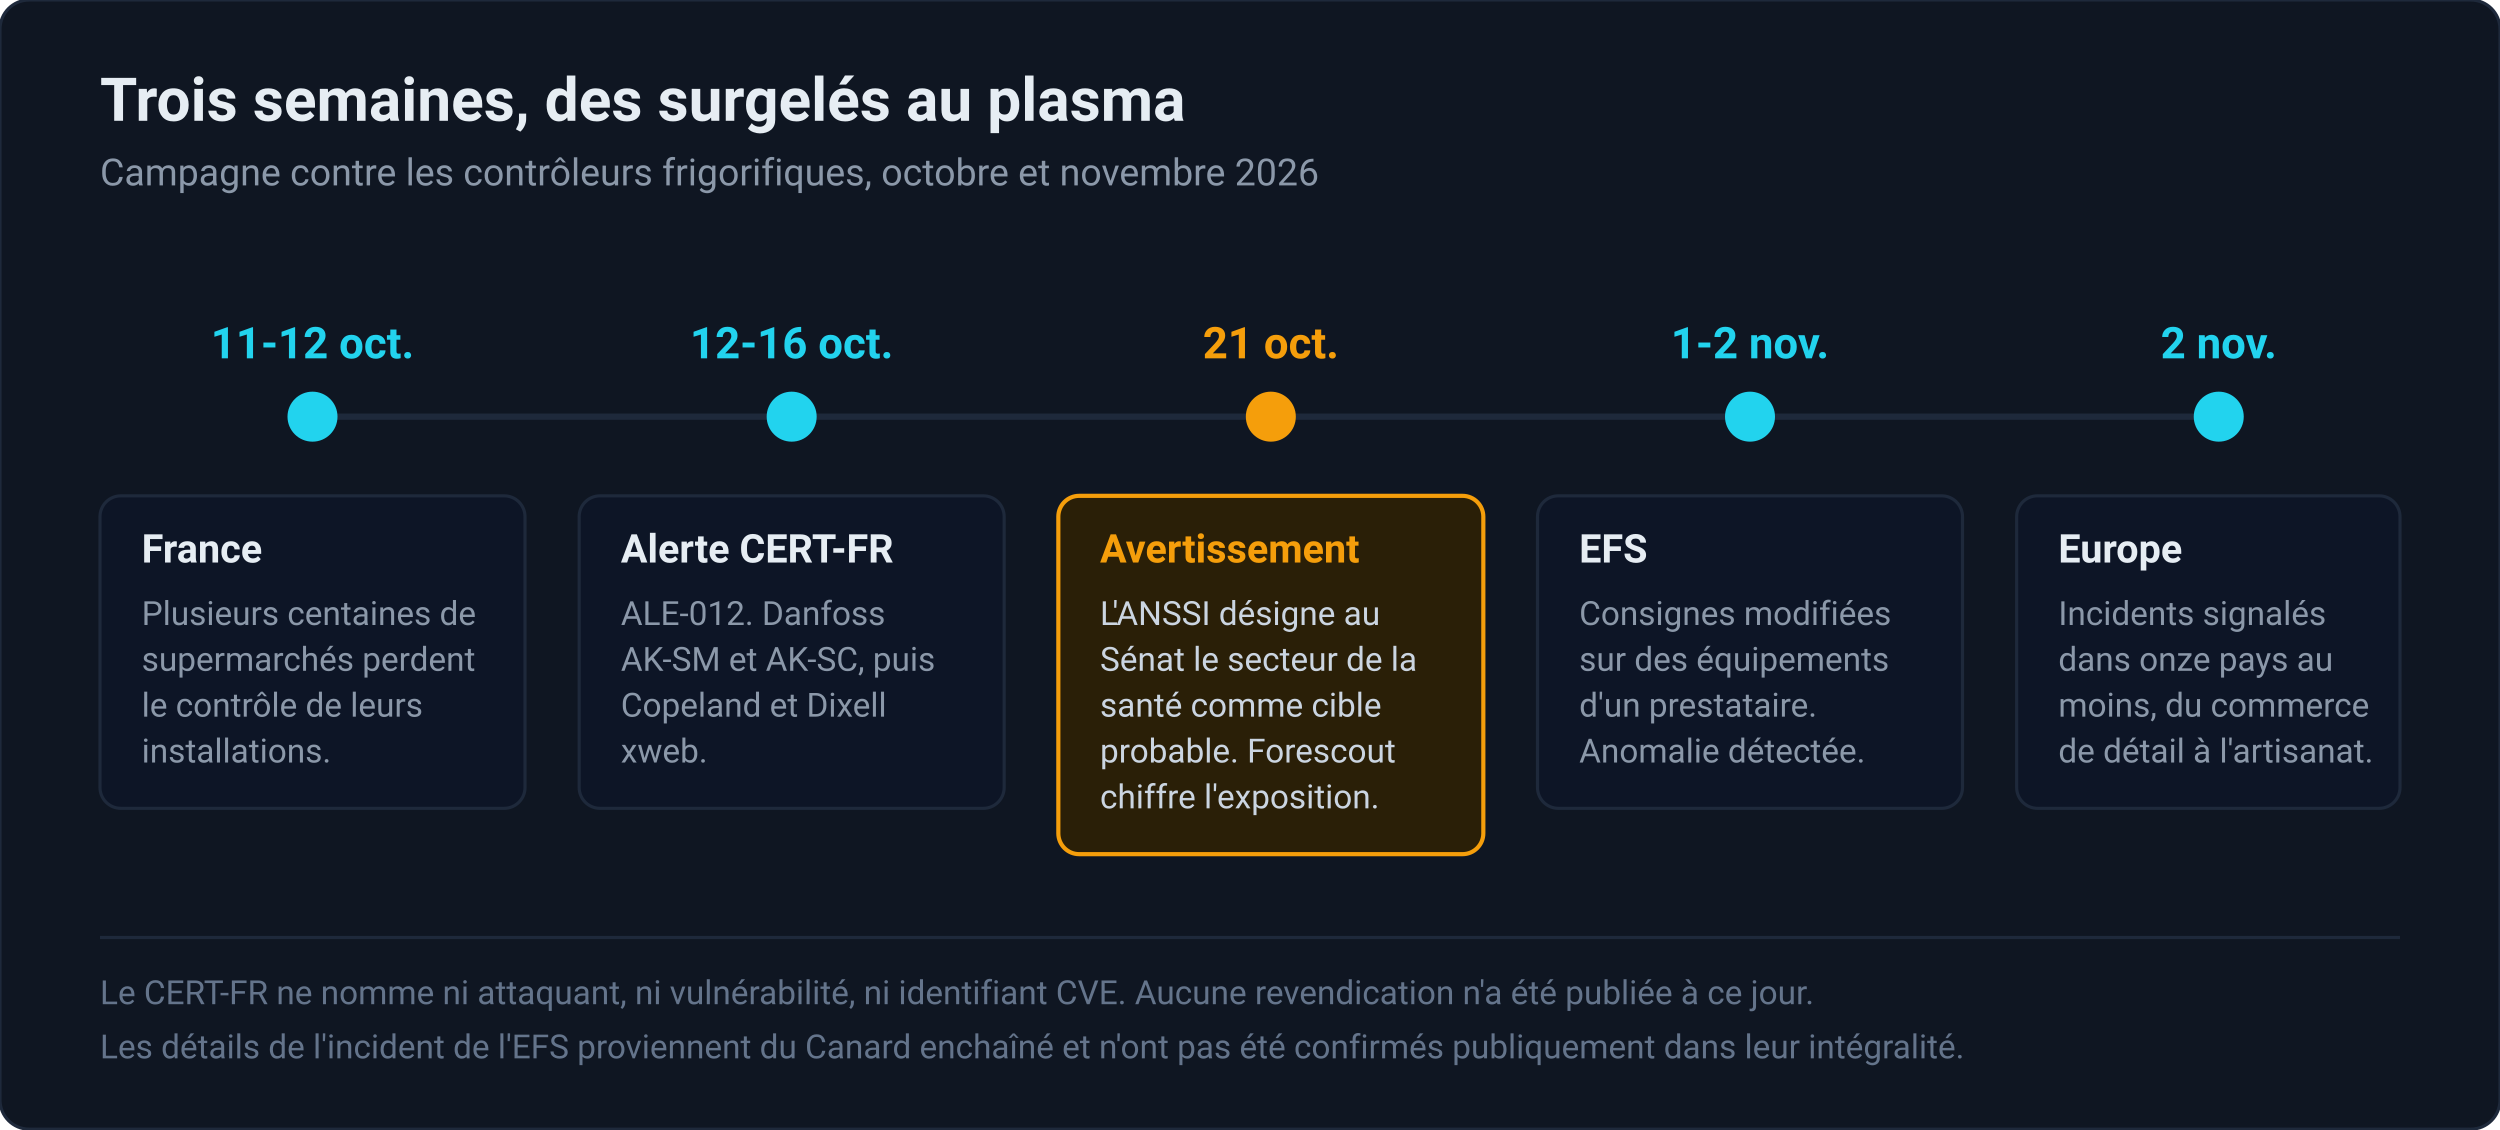
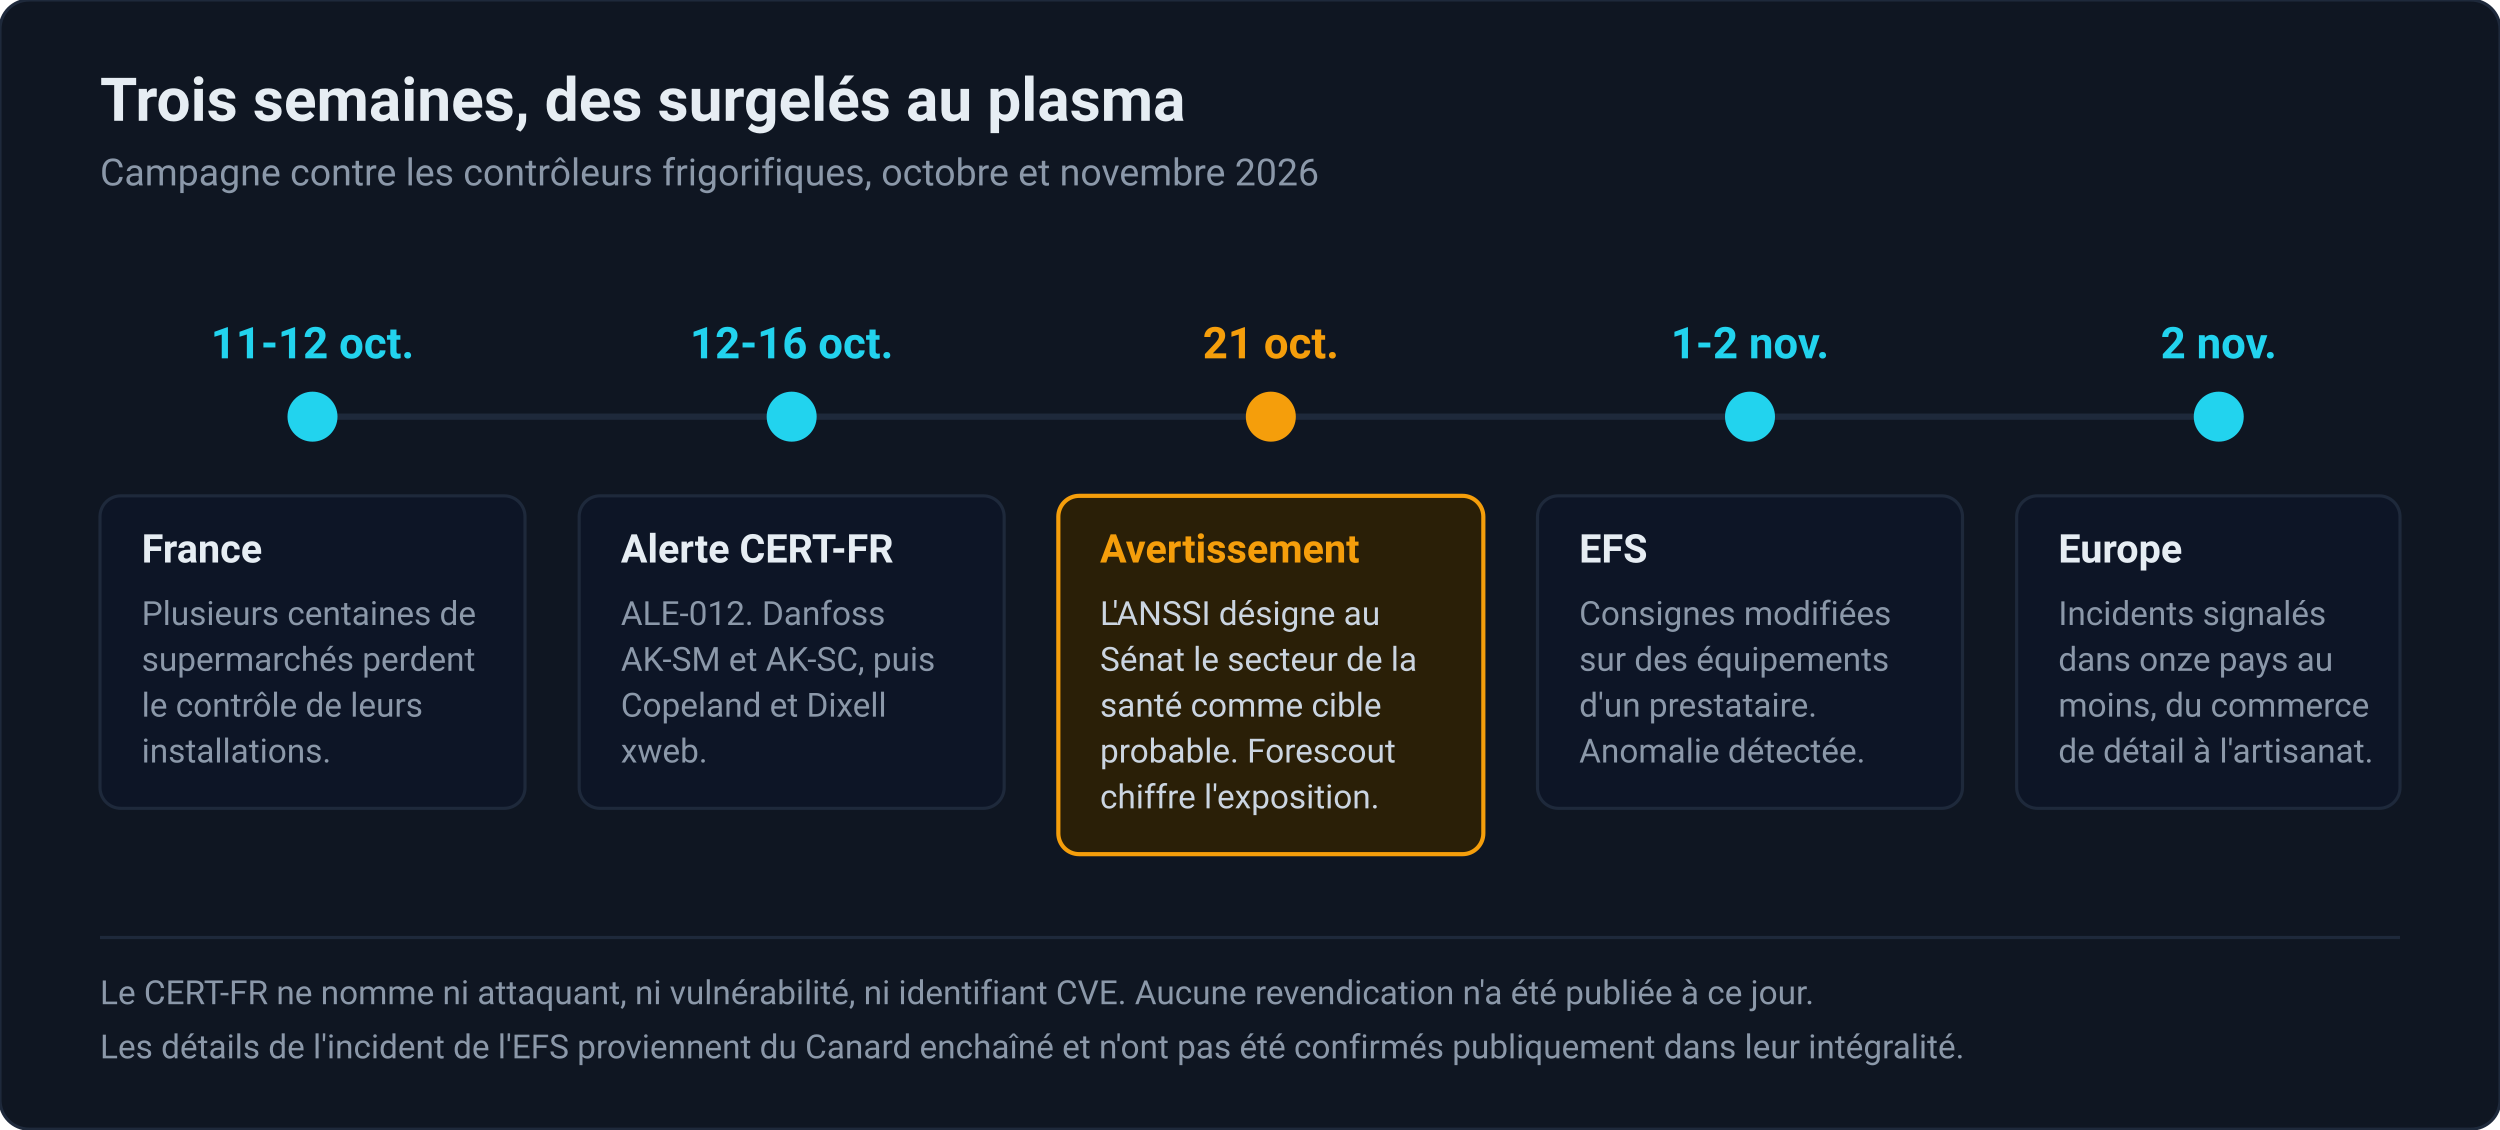
<svg xmlns="http://www.w3.org/2000/svg" width="1200" height="542" viewBox="0 0 1200 542" role="img" aria-labelledby="tf1">
  <rect width="1200" height="542" rx="14" fill="#0f1622" stroke="#1e293b" stroke-width="1.5" />
  <g font-family="system-ui, -apple-system, 'Segoe UI', Roboto, sans-serif">
    <text x="48" y="58" font-size="29" font-weight="600" fill="#e6edf3">Trois semaines, des surgelés au plasma</text>
    <text x="48" y="89" font-size="18" fill="#8b98a9">Campagne contre les contrôleurs frigorifiques, octobre et novembre 2026</text>
    <line x1="150" y1="200" x2="1065" y2="200" stroke="#1e293b" stroke-width="3" />
    <circle cx="150" cy="200" r="12" fill="#22d3ee" />
    <circle cx="380" cy="200" r="12" fill="#22d3ee" />
    <circle cx="610" cy="200" r="12" fill="#f59e0b" />
    <circle cx="840" cy="200" r="12" fill="#22d3ee" />
    <circle cx="1065" cy="200" r="12" fill="#22d3ee" />
    <g font-size="21" font-weight="700" fill="#22d3ee" text-anchor="middle">
      <text x="150" y="172">11-12 oct.</text>
      <text x="380" y="172">12-16 oct.</text>
      <text x="840" y="172">1-2 nov.</text>
      <text x="1065" y="172">2 nov.</text>
    </g>
    <text x="610" y="172" font-size="21" font-weight="700" fill="#f59e0b" text-anchor="middle">21 oct.</text>
    <g>
      <rect x="48" y="238" width="204" height="150" rx="10" fill="#0d1526" stroke="#1e293b" stroke-width="1.5" />
      <text x="68" y="270" font-size="19" font-weight="600" fill="#e6edf3">France</text>
      <text x="68" y="300" font-size="16" fill="#8b98a9">
        <tspan x="68">Plusieurs centaines de</tspan>
        <tspan x="68" dy="22">supermarchés perdent</tspan>
        <tspan x="68" dy="22">le contrôle de leurs</tspan>
        <tspan x="68" dy="22">installations.</tspan>
      </text>
    </g>
    <g>
      <rect x="278" y="238" width="204" height="150" rx="10" fill="#0d1526" stroke="#1e293b" stroke-width="1.5" />
      <text x="298" y="270" font-size="19" font-weight="600" fill="#e6edf3">Alerte CERT-FR</text>
      <text x="298" y="300" font-size="16" fill="#8b98a9">
        <tspan x="298">ALE-012. Danfoss</tspan>
        <tspan x="298" dy="22">AK-SM et AK-SC, puis</tspan>
        <tspan x="298" dy="22">Copeland et Dixell</tspan>
        <tspan x="298" dy="22">xweb.</tspan>
      </text>
    </g>
    <g>
      <rect x="508" y="238" width="204" height="172" rx="10" fill="#2a1f07" stroke="#f59e0b" stroke-width="2" />
      <text x="528" y="270" font-size="19" font-weight="600" fill="#f59e0b">Avertissement</text>
      <text x="528" y="300" font-size="16" fill="#cbd5e1">
        <tspan x="528">L'ANSSI désigne au</tspan>
        <tspan x="528" dy="22">Sénat le secteur de la</tspan>
        <tspan x="528" dy="22">santé comme cible</tspan>
        <tspan x="528" dy="22">probable. Forescout</tspan>
        <tspan x="528" dy="22">chiffre l'exposition.</tspan>
      </text>
    </g>
    <g>
      <rect x="738" y="238" width="204" height="150" rx="10" fill="#0d1526" stroke="#1e293b" stroke-width="1.5" />
      <text x="758" y="270" font-size="19" font-weight="600" fill="#e6edf3">EFS</text>
      <text x="758" y="300" font-size="16" fill="#8b98a9">
        <tspan x="758">Consignes modifiées</tspan>
        <tspan x="758" dy="22">sur des équipements</tspan>
        <tspan x="758" dy="22">d'un prestataire.</tspan>
        <tspan x="758" dy="22">Anomalie détectée.</tspan>
      </text>
    </g>
    <g>
      <rect x="968" y="238" width="184" height="150" rx="10" fill="#0d1526" stroke="#1e293b" stroke-width="1.5" />
      <text x="988" y="270" font-size="19" font-weight="600" fill="#e6edf3">Europe</text>
      <text x="988" y="300" font-size="16" fill="#8b98a9">
        <tspan x="988">Incidents signalés</tspan>
        <tspan x="988" dy="22">dans onze pays au</tspan>
        <tspan x="988" dy="22">moins, du commerce</tspan>
        <tspan x="988" dy="22">de détail à l'artisanat.</tspan>
      </text>
    </g>
    <line x1="48" y1="450" x2="1152" y2="450" stroke="#1e293b" stroke-width="1.5" />
-     <text x="48" y="482" font-size="16" fill="#64748b">Le CERT-FR ne nomme ni attaquant, ni vulnérabilité, ni identifiant CVE. Aucune revendication n'a été publiée à ce jour.</text>
-     <text x="48" y="508" font-size="16" fill="#64748b">Les détails de l'incident de l'EFS proviennent du Canard enchaîné et n'ont pas été confirmés publiquement dans leur intégralité.</text>
+     <text x="48" y="482" font-size="16" fill="#8b98a9">Le CERT-FR ne nomme ni attaquant, ni vulnérabilité, ni identifiant CVE. Aucune revendication n'a été publiée à ce jour.</text>
+     <text x="48" y="508" font-size="16" fill="#8b98a9">Les détails de l'incident de l'EFS proviennent du Canard enchaîné et n'ont pas été confirmés publiquement dans leur intégralité.</text>
  </g>
</svg>
